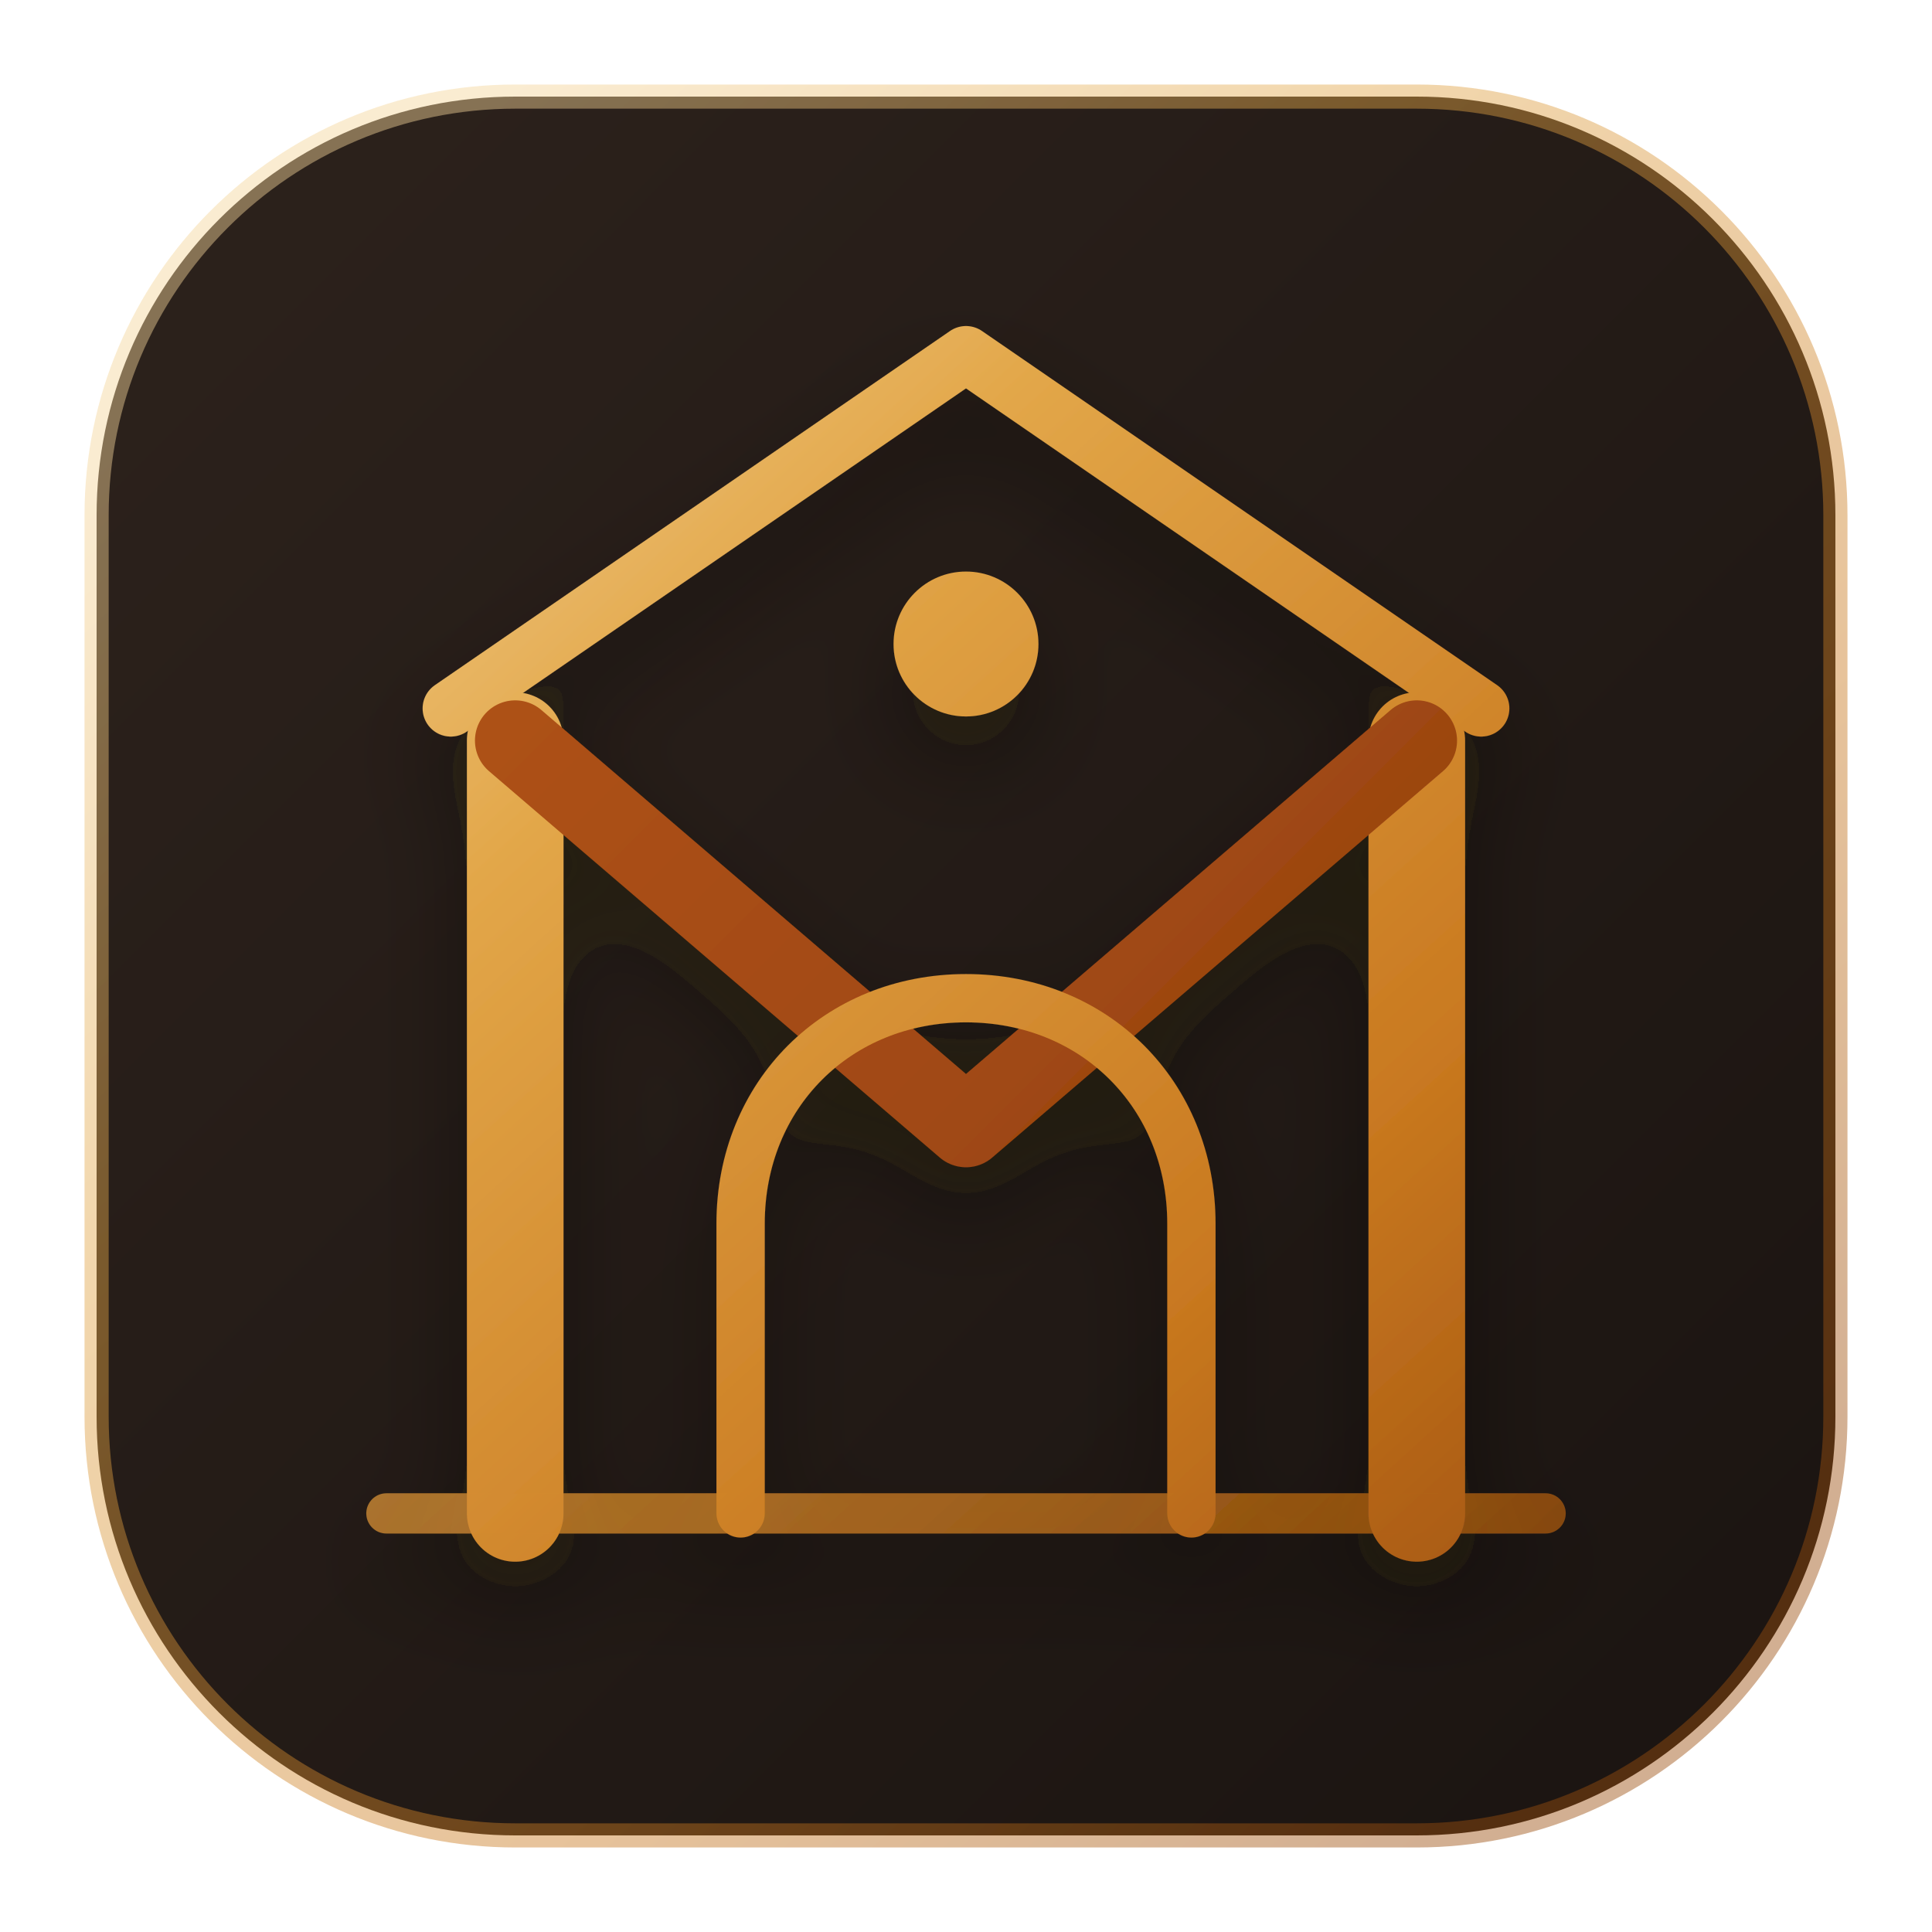
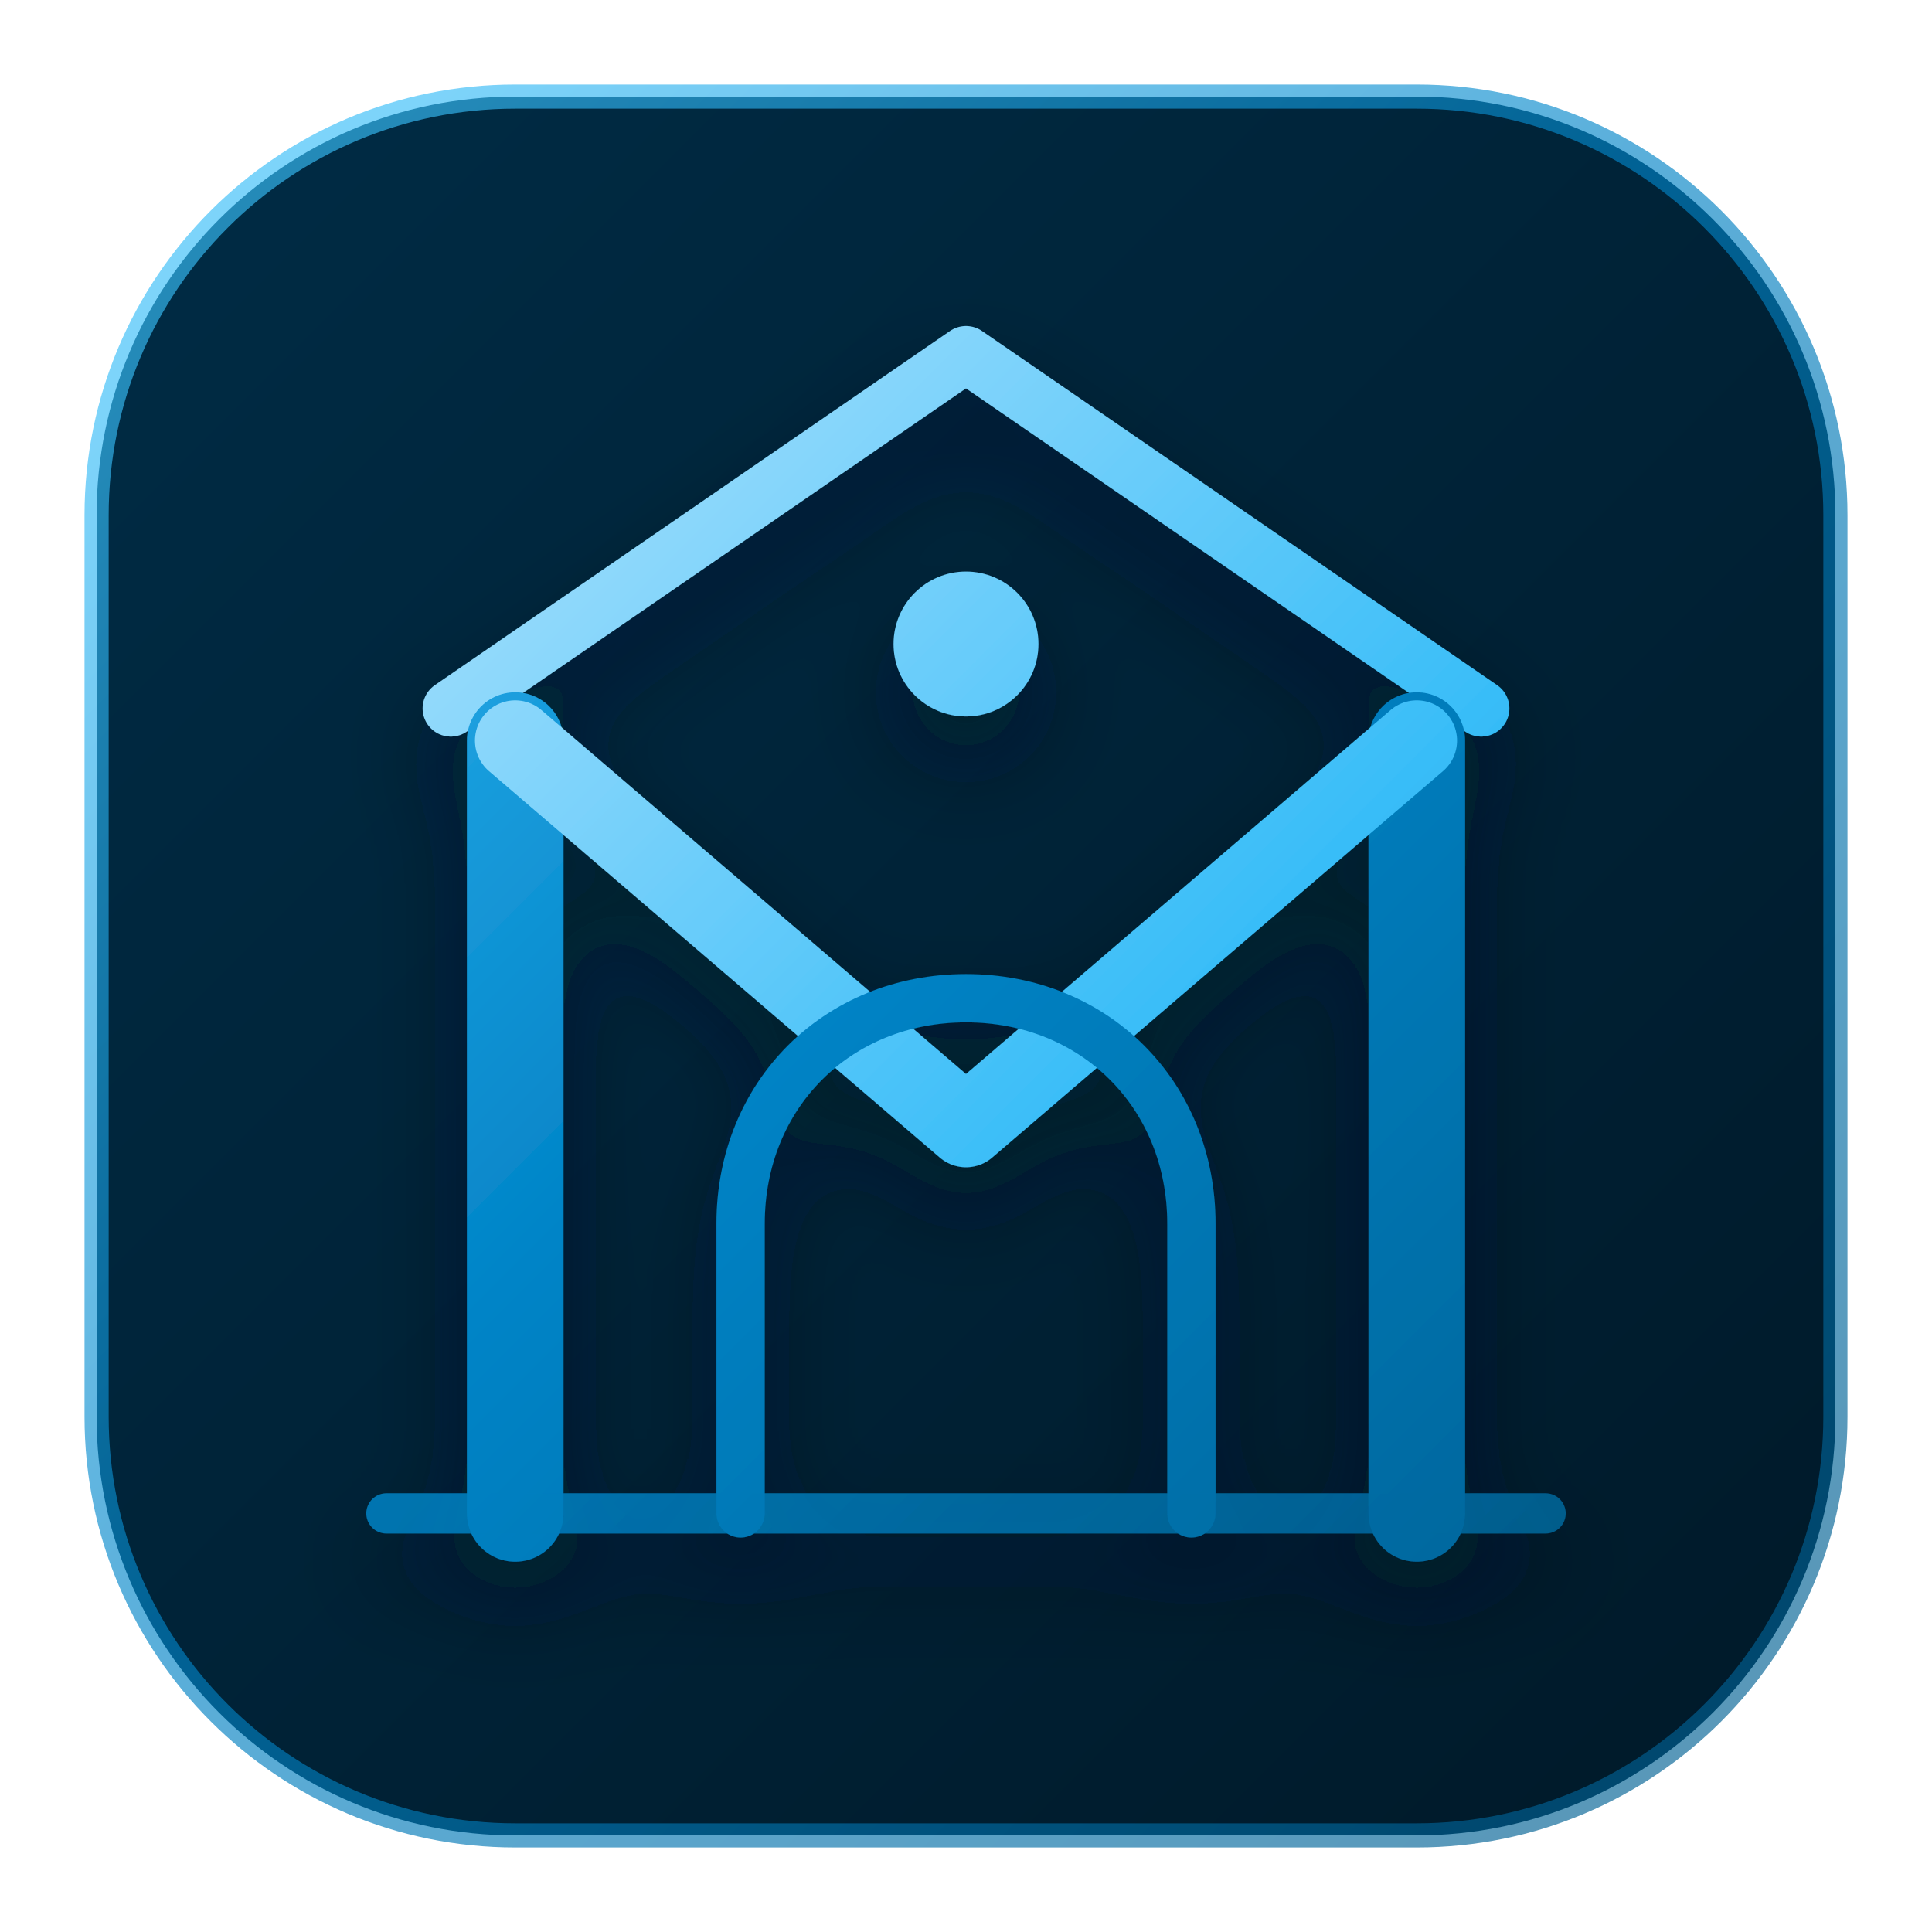
<svg xmlns="http://www.w3.org/2000/svg" width="512" height="512" viewBox="0 0 120 120" fill="none">
  <defs>
-     <linearGradient id="ms-terracotta" x1="12" y1="12" x2="108" y2="108" gradientUnits="userSpaceOnUse">
-       <stop offset="0%" stop-color="#BA5A1A" />
-       <stop offset="55%" stop-color="#A04812" />
-       <stop offset="100%" stop-color="#6E2D07" />
+     <linearGradient id="ms-cerulean" x1="16" y1="16" x2="104" y2="104" gradientUnits="userSpaceOnUse">
+       <stop offset="0%" stop-color="#38BDF8" />
+       <stop offset="45%" stop-color="#0284C7" />
+       <stop offset="100%" stop-color="#006194" />
    </linearGradient>
-     <linearGradient id="ms-gold" x1="20" y1="16" x2="100" y2="104" gradientUnits="userSpaceOnUse">
-       <stop offset="0%" stop-color="#F5D59A" />
-       <stop offset="30%" stop-color="#E2A648" />
-       <stop offset="70%" stop-color="#C97920" />
-       <stop offset="100%" stop-color="#9C4E0E" />
+     <linearGradient id="ms-badge-bg-blue" x1="0" y1="0" x2="120" y2="120" gradientUnits="userSpaceOnUse">
+       <stop offset="0%" stop-color="#002D47" />
+       <stop offset="100%" stop-color="#001827" />
    </linearGradient>
-     <linearGradient id="ms-badge-bg" x1="0" y1="0" x2="120" y2="120" gradientUnits="userSpaceOnUse">
-       <stop offset="0%" stop-color="#2E231D" />
-       <stop offset="100%" stop-color="#191310" />
+     <linearGradient id="ms-sky-glow" x1="20" y1="20" x2="100" y2="100" gradientUnits="userSpaceOnUse">
+       <stop offset="0%" stop-color="#BAE6FD" />
+       <stop offset="60%" stop-color="#38BDF8" />
+       <stop offset="100%" stop-color="#0284C7" />
    </linearGradient>
-     <filter id="ms-shadow" x="-10%" y="-10%" width="120%" height="130%" filterUnits="userSpaceOnUse">
-       <feDropShadow dx="0" dy="3" stdDeviation="3" flood-color="#1F1510" flood-opacity="0.35" />
+     <filter id="ms-shadow-blue" x="-10%" y="-10%" width="120%" height="130%" filterUnits="userSpaceOnUse">
+       <feDropShadow dx="0" dy="3" stdDeviation="3" flood-color="#001827" flood-opacity="0.45" />
    </filter>
  </defs>
-   <rect x="6" y="6" width="108" height="108" rx="26" fill="url(#ms-badge-bg)" stroke="url(#ms-gold)" stroke-width="1.5" stroke-opacity="0.45" />
-   <g filter="url(#ms-shadow)">
-     <path d="M 28 44 L 60 22 L 92 44" stroke="url(#ms-gold)" stroke-width="3.5" stroke-linecap="round" stroke-linejoin="round" />
-     <path d="M 32 46 L 32 94" stroke="url(#ms-gold)" stroke-width="6" stroke-linecap="round" />
-     <path d="M 88 46 L 88 94" stroke="url(#ms-gold)" stroke-width="6" stroke-linecap="round" />
-     <path d="M 32 46 L 60 70 L 88 46" stroke="url(#ms-terracotta)" stroke-width="5" stroke-linecap="round" stroke-linejoin="round" />
-     <path d="M 46 94 L 46 76 C 46 68 52 62 60 62 C 68 62 74 68 74 76 L 74 94" stroke="url(#ms-gold)" stroke-width="3" stroke-linecap="round" fill="none" />
-     <circle cx="60" cy="40" r="4.5" fill="url(#ms-gold)" />
-     <path d="M 24 94 L 96 94" stroke="url(#ms-gold)" stroke-width="2.5" stroke-linecap="round" stroke-opacity="0.75" />
+   <rect x="6" y="6" width="108" height="108" rx="26" fill="url(#ms-badge-bg-blue)" stroke="url(#ms-cerulean)" stroke-width="1.5" stroke-opacity="0.65" />
+   <g filter="url(#ms-shadow-blue)">
+     <path d="M 28 44 L 60 22 L 92 44" stroke="url(#ms-sky-glow)" stroke-width="3.5" stroke-linecap="round" stroke-linejoin="round" />
+     <path d="M 32 46 L 32 94" stroke="url(#ms-cerulean)" stroke-width="6" stroke-linecap="round" />
+     <path d="M 88 46 L 88 94" stroke="url(#ms-cerulean)" stroke-width="6" stroke-linecap="round" />
+     <path d="M 32 46 L 60 70 L 88 46" stroke="url(#ms-sky-glow)" stroke-width="5" stroke-linecap="round" stroke-linejoin="round" />
+     <path d="M 46 94 L 46 76 C 46 68 52 62 60 62 C 68 62 74 68 74 76 L 74 94" stroke="url(#ms-cerulean)" stroke-width="3" stroke-linecap="round" fill="none" />
+     <circle cx="60" cy="40" r="4.5" fill="url(#ms-sky-glow)" />
+     <path d="M 24 94 L 96 94" stroke="url(#ms-cerulean)" stroke-width="2.5" stroke-linecap="round" stroke-opacity="0.85" />
  </g>
</svg>
